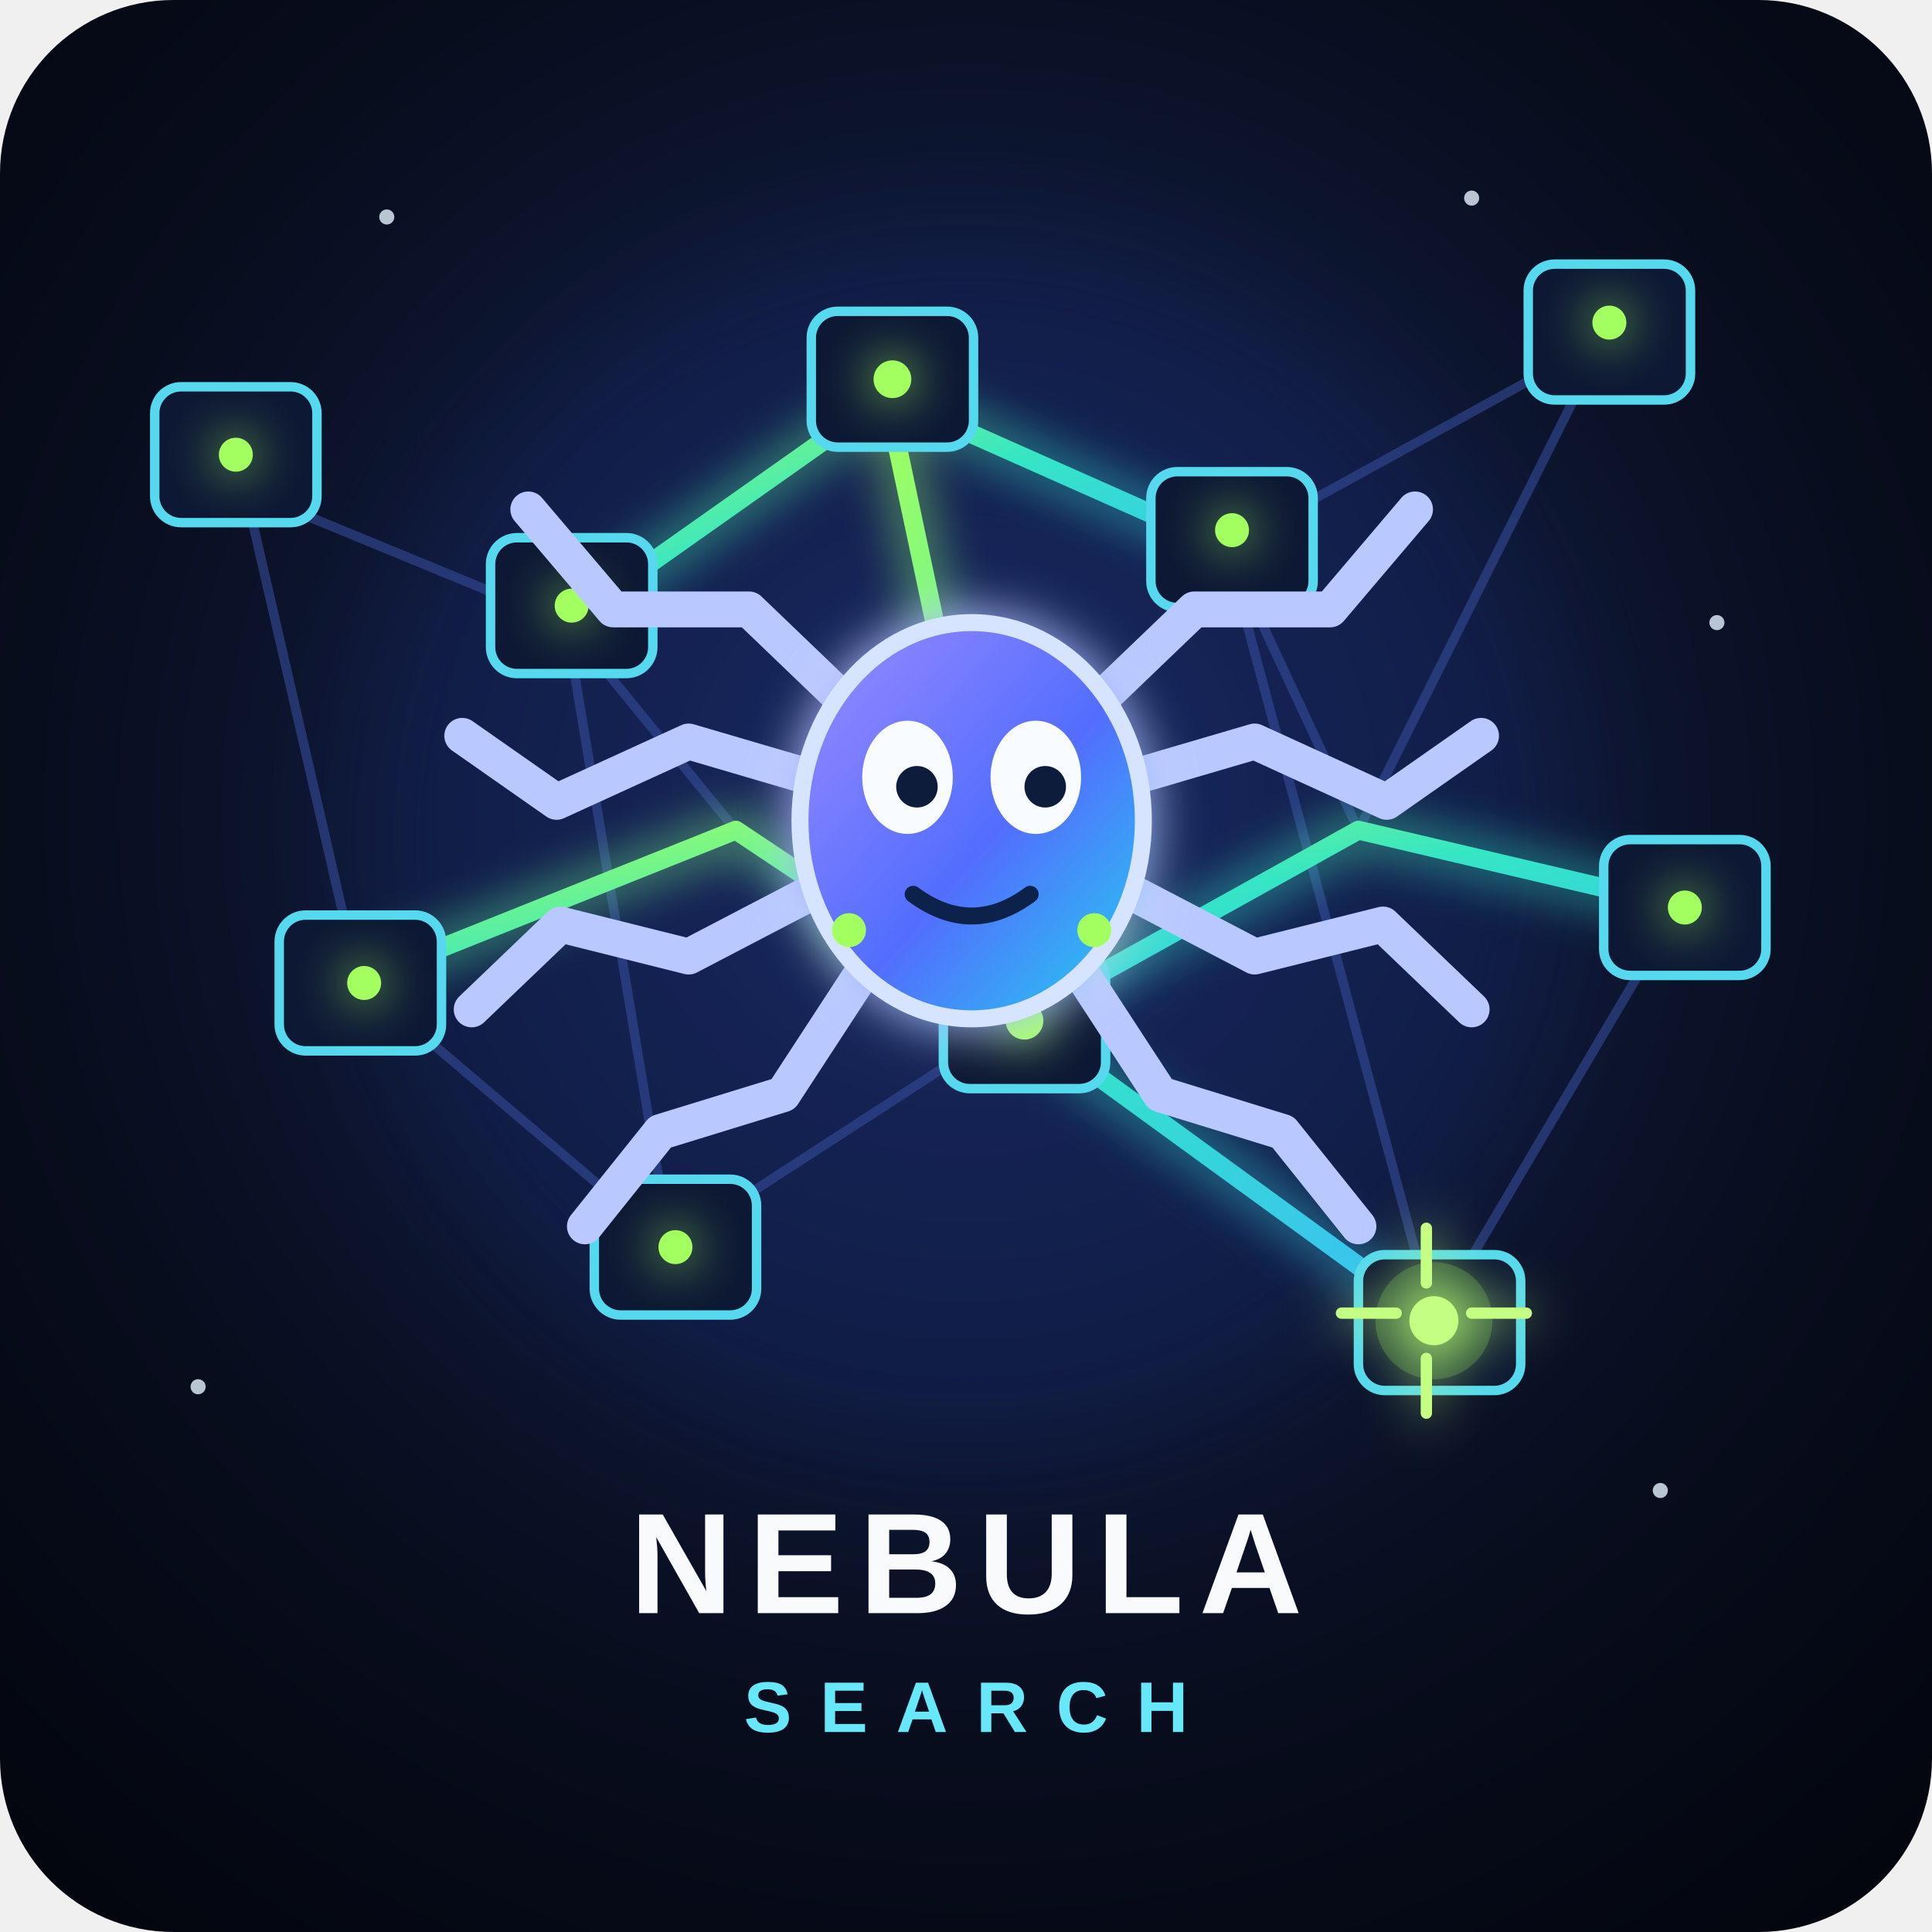
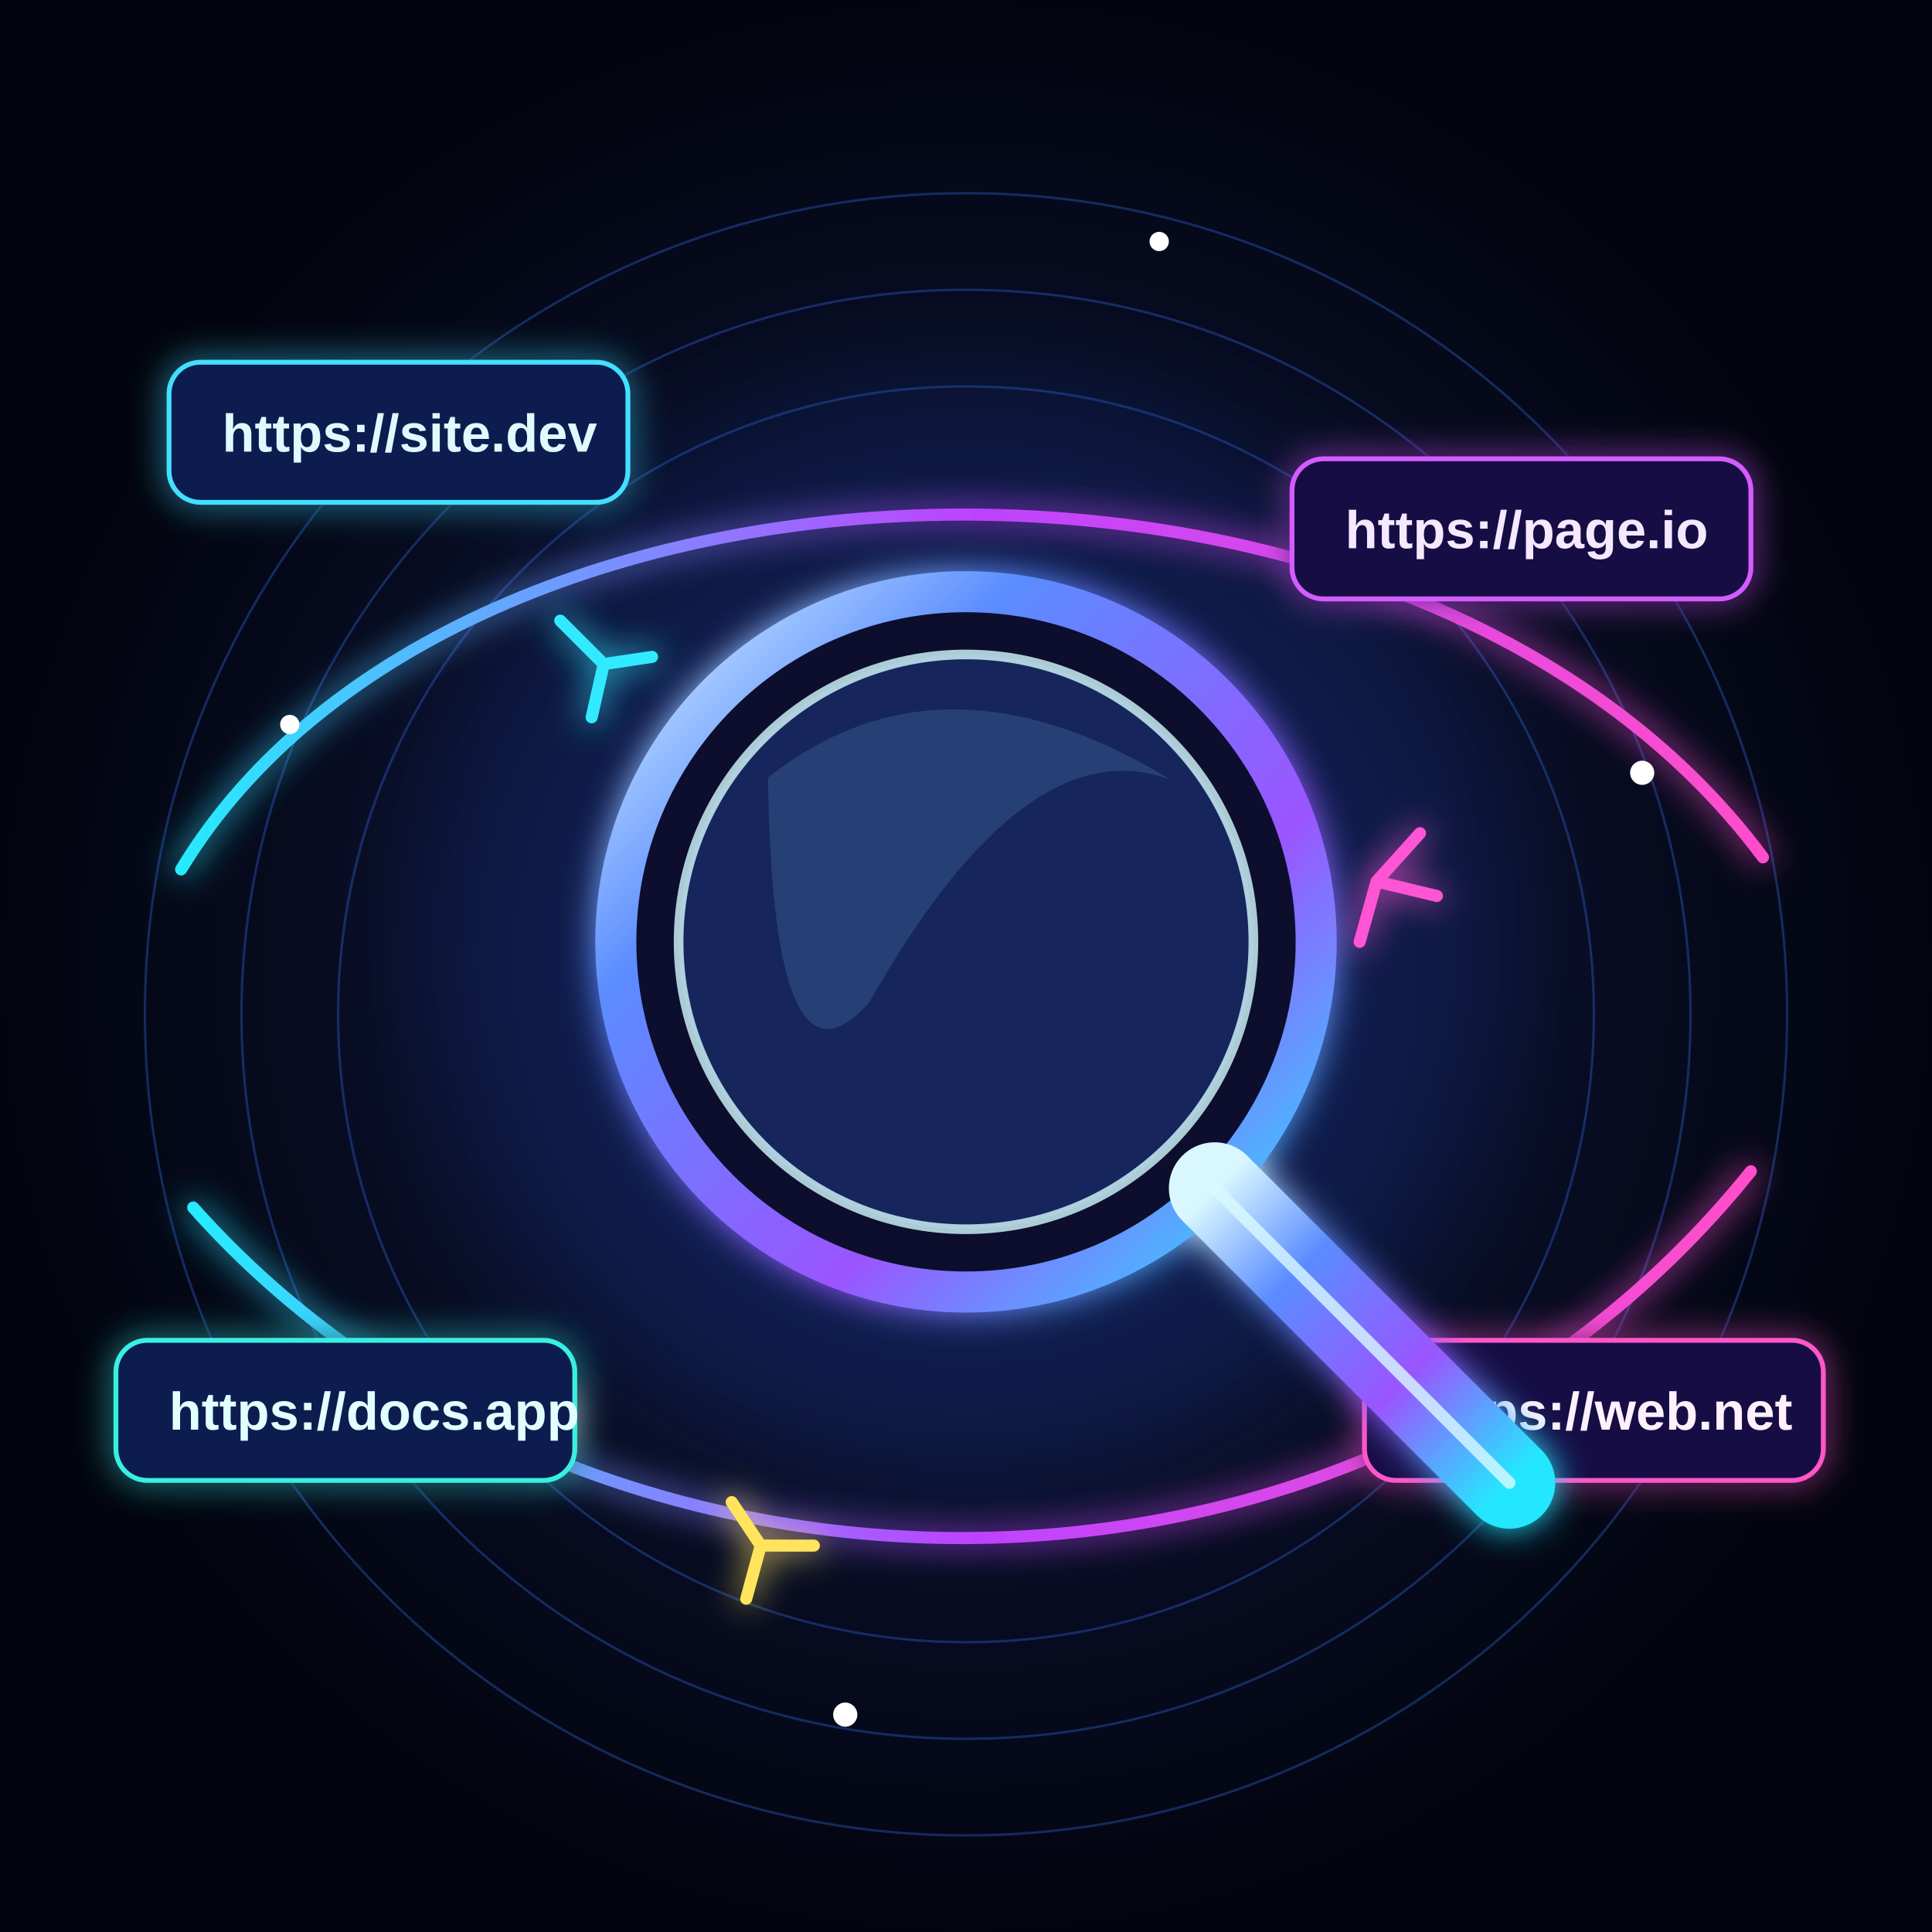
- <svg xmlns="http://www.w3.org/2000/svg" width="1024" height="1024" viewBox="0 0 1024 1024">
+ <svg xmlns="http://www.w3.org/2000/svg" viewBox="0 0 800 800" width="800" height="800">
  <defs>
-     <radialGradient id="bg" cx="50%" cy="42%" r="78%">
-       <stop stop-color="#172554" />
-       <stop offset=".62" stop-color="#080d1d" />
-       <stop offset="1" stop-color="#02040b" />
+     <radialGradient id="bg">
+       <stop stop-color="#142b69" />
+       <stop offset=".62" stop-color="#080d24" />
+       <stop offset="1" stop-color="#02040d" />
    </radialGradient>
-     <linearGradient id="trace" x1="0" y1="0" x2="1" y2="1">
-       <stop stop-color="#a3ff5f" />
-       <stop offset=".48" stop-color="#35e6c5" />
-       <stop offset="1" stop-color="#38bdf8" />
+     <linearGradient id="glass" x1="0" y1="0" x2="1" y2="1">
+       <stop stop-color="#d9f7ff" />
+       <stop offset=".28" stop-color="#5b8cff" />
+       <stop offset=".65" stop-color="#9a55ff" />
+       <stop offset="1" stop-color="#24e7ff" />
    </linearGradient>
-     <linearGradient id="body" x1="0" y1="0" x2="1" y2="1">
-       <stop stop-color="#9b8cff" />
-       <stop offset=".55" stop-color="#536dfe" />
-       <stop offset="1" stop-color="#22d3ee" />
+     <linearGradient id="trail">
+       <stop stop-color="#27eaff" />
+       <stop offset=".5" stop-color="#bd43ff" />
+       <stop offset="1" stop-color="#ff4ecb" />
    </linearGradient>
-     <filter id="glow" x="-60%" y="-60%" width="220%" height="220%">
-       <feGaussianBlur stdDeviation="13" result="b" />
+     <filter id="glow" x="-80%" y="-80%" width="260%" height="260%">
+       <feGaussianBlur stdDeviation="7" result="b" />
      <feMerge>
        <feMergeNode in="b" />
        <feMergeNode in="SourceGraphic" />
      </feMerge>
    </filter>
    <filter id="soft">
-       <feGaussianBlur stdDeviation="32" />
+       <feGaussianBlur stdDeviation="20" />
    </filter>
-     <clipPath id="clip">
-       <rect width="1024" height="1024" rx="92" />
-     </clipPath>
  </defs>
-   <g clip-path="url(#clip)">
-     <rect width="1024" height="1024" fill="url(#bg)" />
-     <circle cx="510" cy="445" r="330" fill="#2446c7" opacity=".13" filter="url(#soft)" />
-     <g fill="none" stroke="#354b9b" stroke-width="5" opacity=".58" stroke-linecap="round" stroke-linejoin="round">
-       <path d="M130 260L300 330L470 210L650 290L850 180M130 260L190 520L355 660L540 540L760 700L890 480" />
-       <path d="M300 330L355 660M470 210L540 540M650 290L760 700M190 520L390 440L540 540L720 440L890 480" />
-       <path d="M130 260L300 330L390 440M650 290L720 440L850 180" />
+   <rect width="800" height="800" fill="url(#bg)" />
+   <circle cx="400" cy="380" r="230" fill="#2547c7" opacity=".12" filter="url(#soft)" />
+   <g fill="none" stroke="#2855b7" opacity=".45">
+     <circle cx="400" cy="420" r="260" />
+     <circle cx="400" cy="420" r="300" />
+     <circle cx="400" cy="420" r="340" />
+   </g>
+   <g fill="none" stroke="url(#trail)" stroke-width="5" stroke-linecap="round" filter="url(#glow)">
+     <path d="M75 360 C190 170 585 160 730 355">
+       <animate attributeName="stroke-dasharray" values="0 1200;500 700;1200 0;0 1200" dur="5s" repeatCount="indefinite" />
+     </path>
+     <path d="M80 500 C240 680 560 690 725 485">
+       <animate attributeName="stroke-dasharray" values="1200 0;600 600;0 1200;1200 0" dur="5s" repeatCount="indefinite" />
+     </path>
+   </g>
+   <g filter="url(#glow)" font-family="Arial,sans-serif" font-size="22" font-weight="600">
+     <g>
+       <rect x="70" y="150" width="190" height="58" rx="13" fill="#101b50" stroke="#43dfff" stroke-width="2" />
+       <text x="92" y="187" fill="#dffaff">https://site.dev</text>
+       <animateTransform attributeName="transform" type="translate" values="0 0;24 -18;0 0" dur="4s" repeatCount="indefinite" />
    </g>
-     <g fill="none" stroke="url(#trace)" stroke-width="10" stroke-linecap="round" stroke-linejoin="round" filter="url(#glow)">
-       <path d="M190 520L390 440L540 540L720 440L890 480" />
-       <path d="M470 210L540 540L760 700" />
-       <path d="M300 330L470 210L650 290" />
+     <g>
+       <rect x="535" y="190" width="190" height="58" rx="13" fill="#171044" stroke="#d45cff" stroke-width="2" />
+       <text x="557" y="227" fill="#f5e8ff">https://page.io</text>
+       <animateTransform attributeName="transform" type="translate" values="0 0;-20 22;0 0" dur="4.6s" repeatCount="indefinite" />
    </g>
-     <g fill="#0d1834" stroke="#56d9ee" stroke-width="5">
-       <rect x="82" y="205" width="86" height="72" rx="14" />
-       <rect x="260" y="285" width="86" height="72" rx="14" />
-       <rect x="430" y="165" width="86" height="72" rx="14" />
-       <rect x="610" y="250" width="86" height="72" rx="14" />
-       <rect x="810" y="140" width="86" height="72" rx="14" />
-       <rect x="148" y="485" width="86" height="72" rx="14" />
-       <rect x="315" y="625" width="86" height="72" rx="14" />
-       <rect x="500" y="505" width="86" height="72" rx="14" />
-       <rect x="720" y="665" width="86" height="72" rx="14" />
-       <rect x="850" y="445" width="86" height="72" rx="14" />
+     <g>
+       <rect x="48" y="555" width="190" height="58" rx="13" fill="#101b50" stroke="#39f0e1" stroke-width="2" />
+       <text x="70" y="592" fill="#e0ffff">https://docs.app</text>
+       <animateTransform attributeName="transform" type="translate" values="0 0;18 -16;0 0" dur="3.8s" repeatCount="indefinite" />
    </g>
-     <g fill="#a3ff5f" filter="url(#glow)">
-       <circle cx="125" cy="241" r="9" />
-       <circle cx="303" cy="321" r="9" />
-       <circle cx="473" cy="201" r="10" />
-       <circle cx="653" cy="281" r="9" />
-       <circle cx="853" cy="171" r="9" />
-       <circle cx="193" cy="521" r="9" />
-       <circle cx="358" cy="661" r="9" />
-       <circle cx="543" cy="541" r="10" />
-       <circle cx="763" cy="701" r="9" />
-       <circle cx="893" cy="481" r="9" />
+     <g>
+       <rect x="565" y="555" width="190" height="58" rx="13" fill="#171044" stroke="#ff57c8" stroke-width="2" />
+       <text x="587" y="592" fill="#fff0fc">https://web.net</text>
+       <animateTransform attributeName="transform" type="translate" values="0 0;-16 -18;0 0" dur="4.2s" repeatCount="indefinite" />
    </g>
-     <g transform="translate(515 435)" stroke="#b9c8ff" stroke-width="19" stroke-linecap="round" stroke-linejoin="round" fill="none">
-       <path d="M-45 -42L-118 -112L-190 -112L-235 -165" />
-       <path d="M-58 -15L-150 -42L-220 -10L-270 -45" />
-       <path d="M-58 24L-150 72L-218 55L-265 100" />
-       <path d="M-38 50L-100 145L-165 165L-205 215" />
-       <path d="M45 -42L118 -112L190 -112L235 -165" />
-       <path d="M58 -15L150 -42L220 -10L270 -45" />
-       <path d="M58 24L150 72L218 55L265 100" />
-       <path d="M38 50L100 145L165 165L205 215" />
+   </g>
+   <g transform="translate(400 390)" filter="url(#glow)">
+     <g>
+       <animateTransform attributeName="transform" type="translate" values="0 8;0 -18;0 8" dur="3.2s" repeatCount="indefinite" />
+       <circle r="145" fill="#07112f" stroke="url(#glass)" stroke-width="17" />
+       <circle r="119" fill="#14265c" stroke="#d6faff" stroke-opacity=".8" stroke-width="4" />
+       <path d="M-82 -68 Q-10 -125 85 -67 Q25 -90 -40 25 Q-80 70 -82 -68" fill="#86caff" opacity=".16" />
+       <path d="M103 102 L225 224" stroke="url(#glass)" stroke-width="38" stroke-linecap="round" />
+       <path d="M103 102 L225 224" stroke="#d9faff" stroke-opacity=".8" stroke-width="5" stroke-linecap="round" />
    </g>
-     <g transform="translate(515 435)" filter="url(#glow)">
-       <ellipse cy="0" rx="91" ry="105" fill="url(#body)" stroke="#d7e4ff" stroke-width="9" />
-       <ellipse cx="-34" cy="-23" rx="24" ry="30" fill="#f8fbff" />
-       <ellipse cx="34" cy="-23" rx="24" ry="30" fill="#f8fbff" />
-       <circle cx="-29" cy="-18" r="11" fill="#101a3b" />
-       <circle cx="39" cy="-18" r="11" fill="#101a3b" />
-       <path d="M-31 39Q0 62 31 39" fill="none" stroke="#10224b" stroke-width="9" stroke-linecap="round" />
-       <circle cx="-65" cy="58" r="9" fill="#a3ff5f" />
-       <circle cx="65" cy="58" r="9" fill="#a3ff5f" />
-     </g>
-     <g transform="translate(760 700)" filter="url(#glow)">
-       <circle r="31" fill="#a3ff5f" opacity=".2" />
-       <circle r="13" fill="#c4ff83" />
-       <path d="M-4 -49L-4 -20M-4 20L-4 49M-49 -4L-20 -4M20 -4L49 -4" stroke="#c4ff83" stroke-width="6" stroke-linecap="round" />
-     </g>
-     <g fill="#e5f2ff" opacity=".8">
-       <circle cx="205" cy="115" r="4" />
-       <circle cx="780" cy="105" r="4" />
-       <circle cx="910" cy="330" r="4" />
-       <circle cx="105" cy="735" r="4" />
-       <circle cx="880" cy="790" r="4" />
-     </g>
-     <text x="512" y="855" text-anchor="middle" font-family="Arial,sans-serif" font-size="76" font-weight="800" letter-spacing="8" fill="#f8fafc">NEBULA</text>
-     <text x="512" y="918" text-anchor="middle" font-family="Arial,sans-serif" font-size="38" font-weight="600" letter-spacing="15" fill="#67e8f9">SEARCH</text>
+   </g>
+   <g fill="none" stroke-width="5" stroke-linecap="round" filter="url(#glow)">
+     <path d="M250 275l-18 -18m18 18l20 -3m-20 3l-5 22" stroke="#33eaff">
+       <animate attributeName="opacity" values="0;1;0" dur="1.2s" repeatCount="indefinite" />
+     </path>
+     <path d="M570 365l18 -20m-18 20l25 6m-25 -6l-7 25" stroke="#ff54d4">
+       <animate attributeName="opacity" values="1;0;1" dur="1.4s" repeatCount="indefinite" />
+     </path>
+     <path d="M315 640l-12 -18m12 18l22 0m-22 0l-6 22" stroke="#ffe45b">
+       <animate attributeName="opacity" values="0;1;0" dur="1.1s" repeatCount="indefinite" />
+     </path>
+   </g>
+   <g fill="#fff">
+     <circle cx="120" cy="300" r="4">
+       <animate attributeName="opacity" values="0;1;0" dur="1.5s" repeatCount="indefinite" />
+     </circle>
+     <circle cx="680" cy="320" r="5">
+       <animate attributeName="opacity" values="1;0;1" dur="1.7s" repeatCount="indefinite" />
+     </circle>
+     <circle cx="480" cy="100" r="4">
+       <animate attributeName="opacity" values="0;1;0" dur="1.3s" repeatCount="indefinite" />
+     </circle>
+     <circle cx="350" cy="710" r="5">
+       <animate attributeName="opacity" values="1;0;1" dur="1.6s" repeatCount="indefinite" />
+     </circle>
  </g>
</svg>
